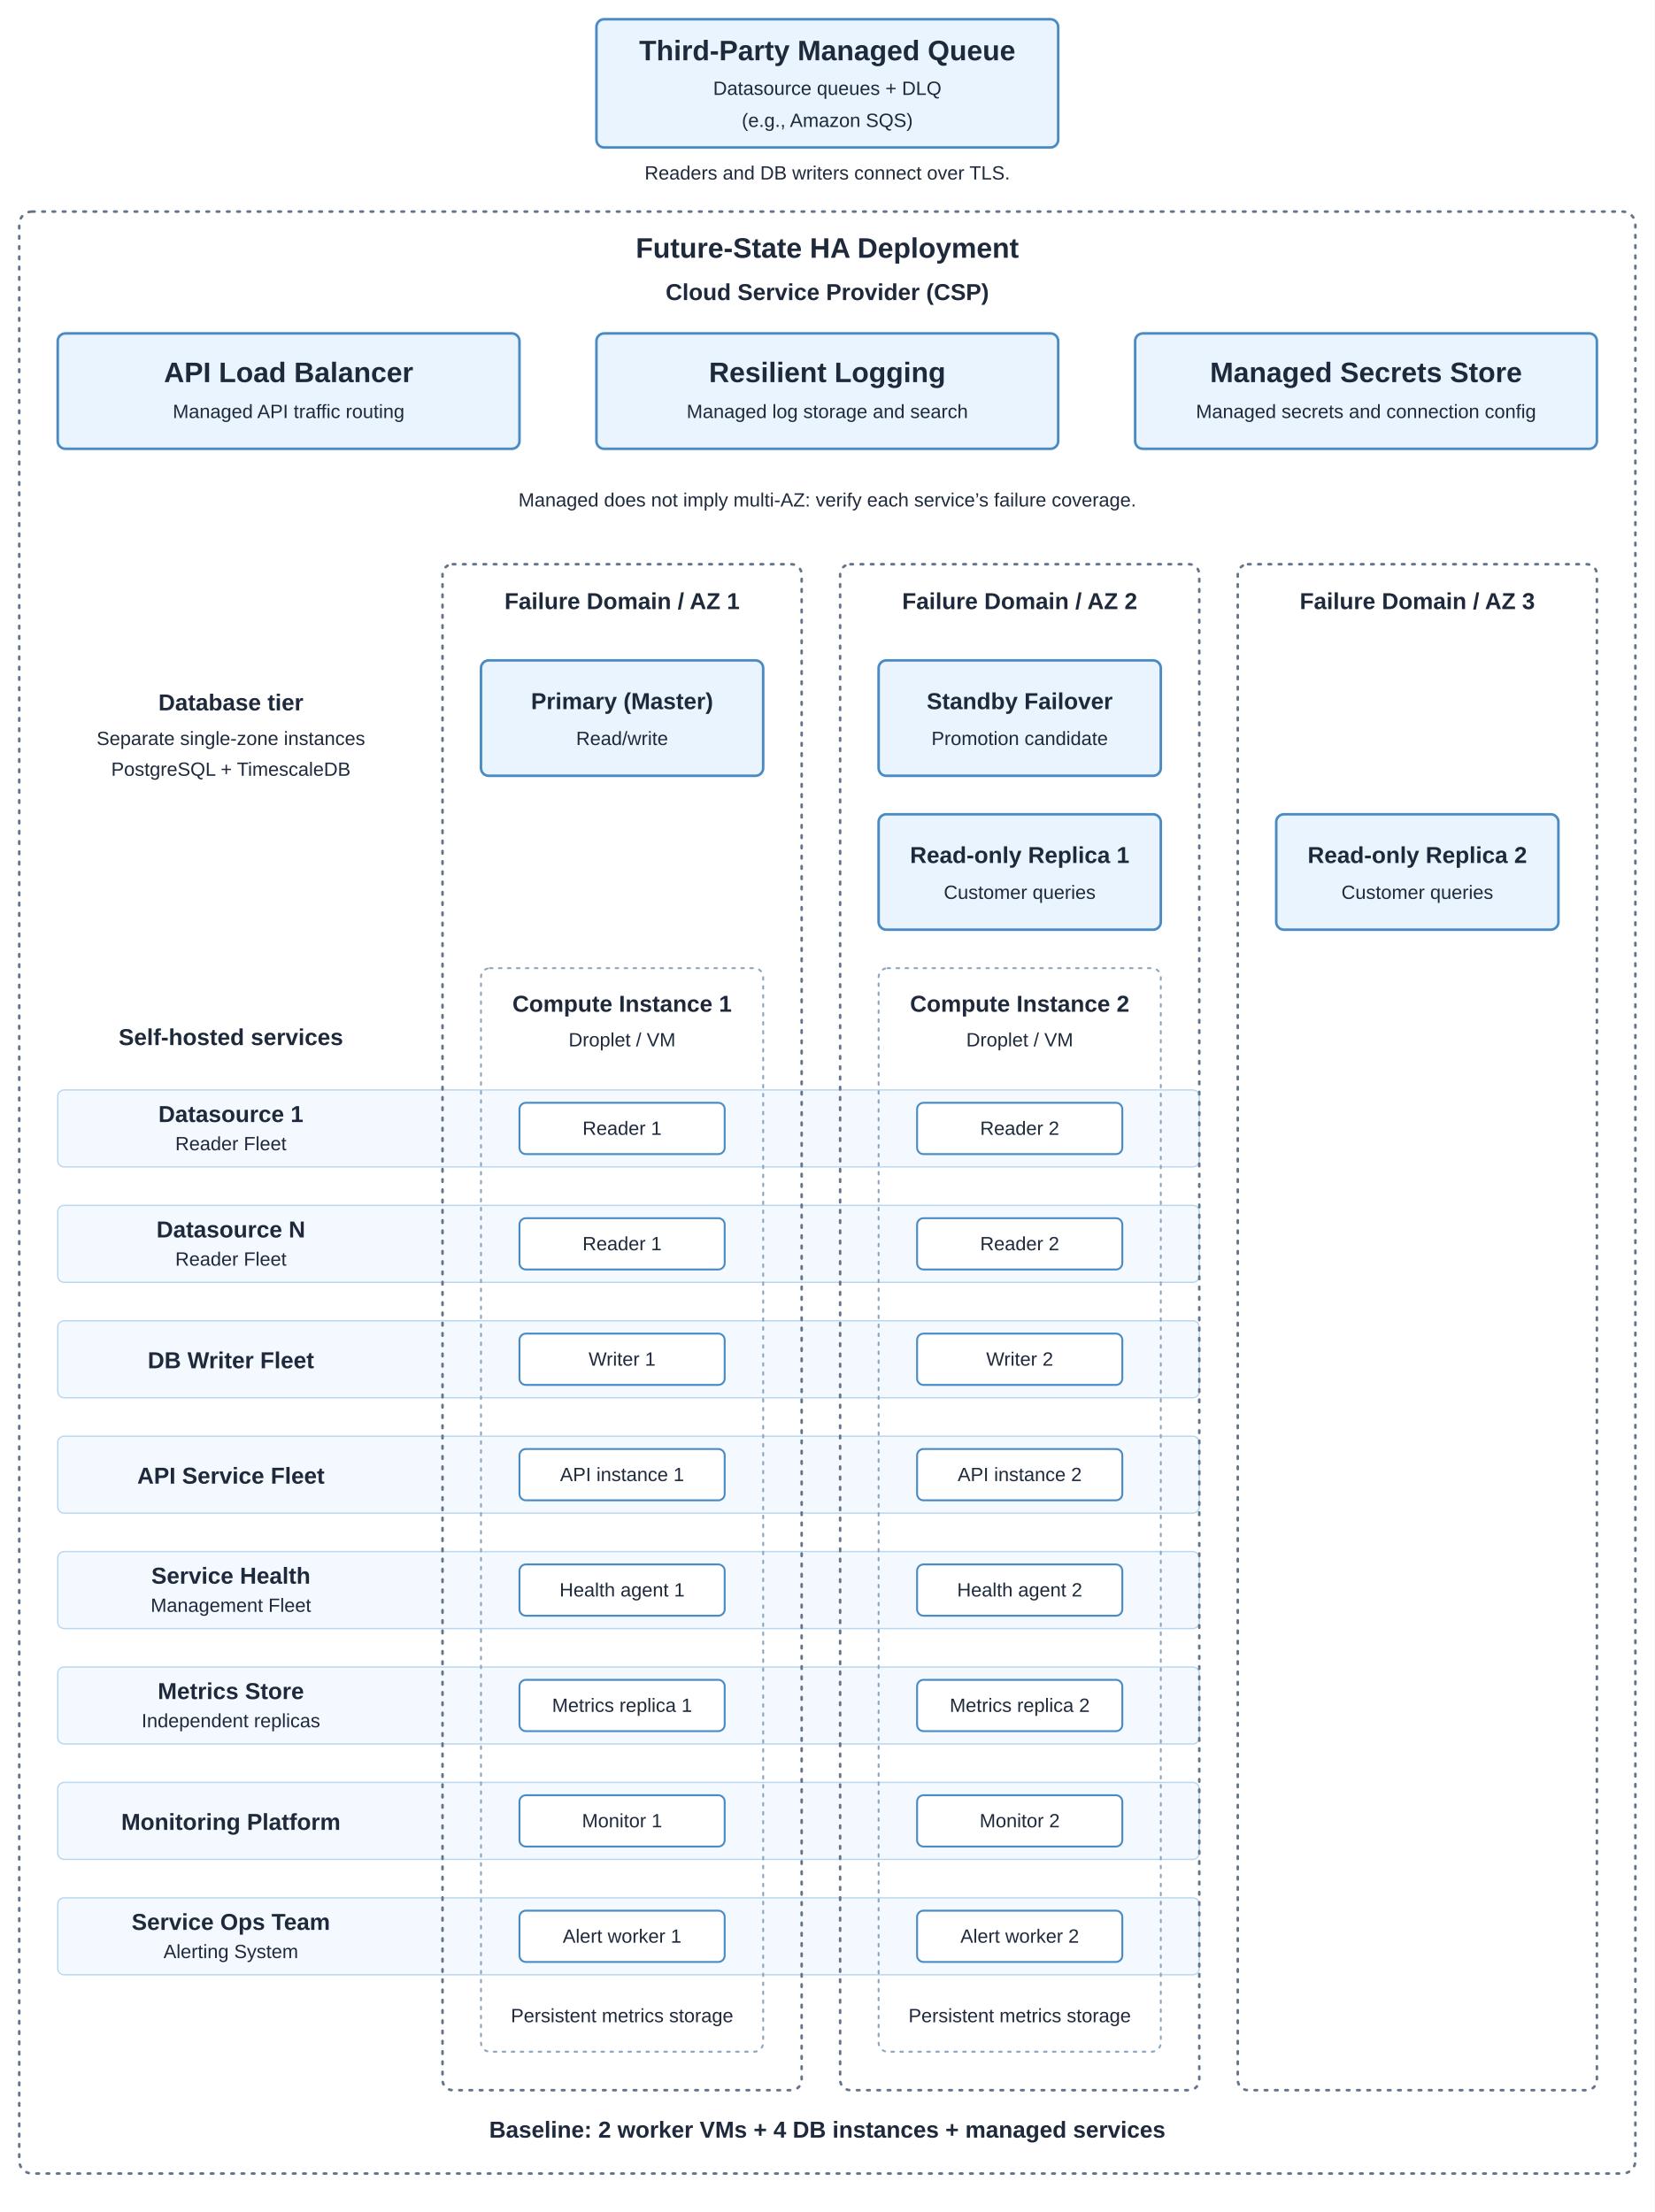
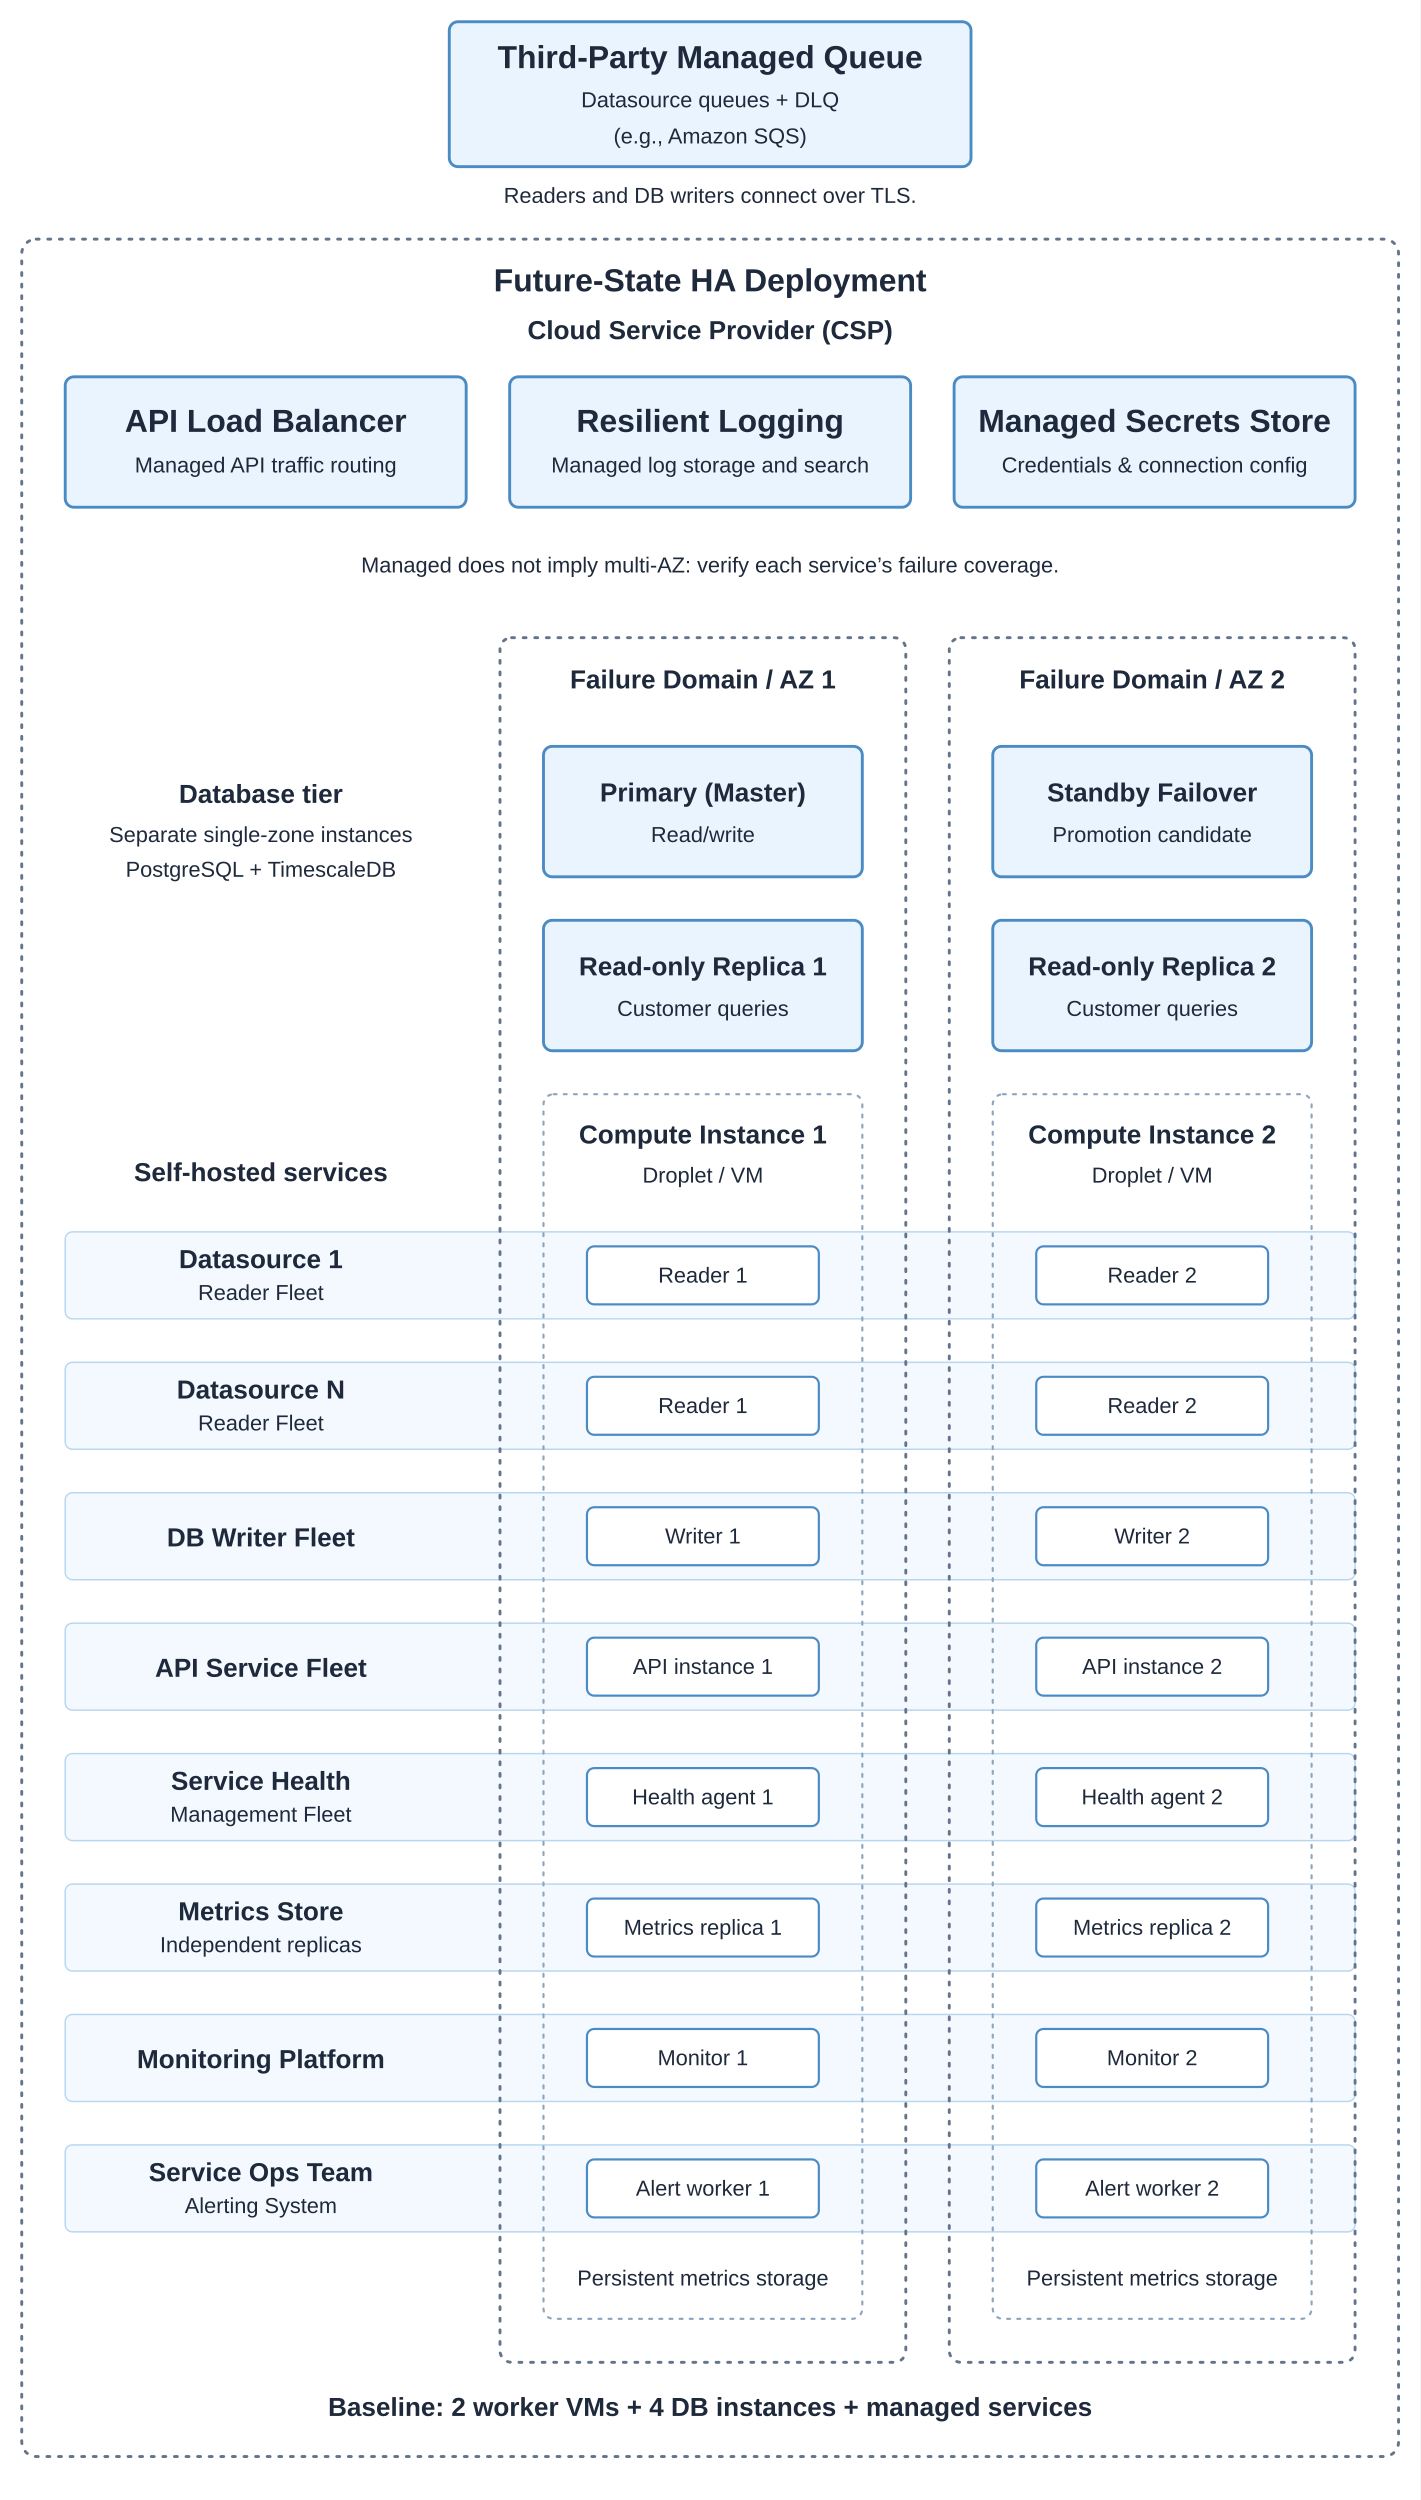
- <svg xmlns="http://www.w3.org/2000/svg" width="1290" height="1725" viewBox="0 0 1290 1725" role="img" aria-labelledby="deployment-title deployment-description">
+ <svg xmlns="http://www.w3.org/2000/svg" width="980" height="1725" viewBox="0 0 980 1725" role="img" aria-labelledby="deployment-title deployment-description">
  <style>
    text { font-family: Arial, Helvetica, sans-serif; fill: #1e293b; text-anchor: middle; }
    .boundary { fill: none; stroke: #64748b; stroke-width: 2; stroke-dasharray: 2 6; stroke-linecap: round; }
    .compute { fill: none; stroke: #8da6be; stroke-width: 1.5; stroke-dasharray: 2 5; stroke-linecap: round; }
    .node { fill: #eaf4ff; stroke: #4b8bc4; stroke-width: 2; }
    .band { fill: #eaf4ff; fill-opacity: 0.55; stroke: #b7d6ef; stroke-width: 1; }
    .member { fill: #ffffff; stroke: #4b8bc4; stroke-width: 1.5; }
    .title { font-size: 22px; font-weight: 600; }
    .label { font-size: 18px; font-weight: 600; }
    .detail { font-size: 15px; }
  </style>
-   <rect width="1290" height="1725" fill="#ffffff" />
+   <rect width="980" height="1725" fill="#ffffff" />
  <g aria-label="Third-party managed message queue, outside the application CSP">
-     <rect class="node" x="465" y="15" width="360" height="100" rx="6" />
-     <text class="title" x="645" y="47">Third-Party Managed Queue</text>
-     <text class="detail" x="645" y="74">Datasource queues + DLQ</text>
-     <text class="detail" x="645" y="99">(e.g., Amazon SQS)</text>
+     <rect class="node" x="310" y="15" width="360" height="100" rx="6" />
+     <text class="title" x="490" y="47">Third-Party Managed Queue</text>
+     <text class="detail" x="490" y="74">Datasource queues + DLQ</text>
+     <text class="detail" x="490" y="99">(e.g., Amazon SQS)</text>
  </g>
-   <text class="detail" x="645" y="140">Readers and DB writers connect over TLS.</text>
+   <text class="detail" x="490" y="140">Readers and DB writers connect over TLS.</text>
  <g transform="translate(0, 150)">
-     <rect class="boundary" x="15" y="15" width="1260" height="1530" rx="10" />
-     <text class="title" x="645" y="51">Future-State HA Deployment</text>
-     <text class="label" x="645" y="84">Cloud Service Provider (CSP)</text>
+     <rect class="boundary" x="15" y="15" width="950" height="1530" rx="10" />
+     <text class="title" x="490" y="51">Future-State HA Deployment</text>
+     <text class="label" x="490" y="84">Cloud Service Provider (CSP)</text>
    <g aria-label="API Load Balancer, managed service; verify failure coverage">
-       <rect class="node" x="45" y="110" width="360" height="90" rx="6" />
-       <text class="title" x="225" y="148">API Load Balancer</text>
-       <text class="detail" x="225" y="176">Managed API traffic routing</text>
+       <rect class="node" x="45" y="110" width="276.666" height="90" rx="6" />
+       <text class="title" x="183.333" y="148">API Load Balancer</text>
+       <text class="detail" x="183.333" y="176">Managed API traffic routing</text>
    </g>
    <g aria-label="Resilient Logging, managed service; verify failure coverage">
-       <rect class="node" x="465" y="110" width="360" height="90" rx="6" />
-       <text class="title" x="645" y="148">Resilient Logging</text>
-       <text class="detail" x="645" y="176">Managed log storage and search</text>
+       <rect class="node" x="351.667" y="110" width="276.666" height="90" rx="6" />
+       <text class="title" x="490" y="148">Resilient Logging</text>
+       <text class="detail" x="490" y="176">Managed log storage and search</text>
    </g>
    <g aria-label="Managed Secrets Store, managed service; verify failure coverage">
-       <rect class="node" x="885" y="110" width="360" height="90" rx="6" />
-       <text class="title" x="1065" y="148">Managed Secrets Store</text>
-       <text class="detail" x="1065" y="176">Managed secrets and connection config</text>
+       <rect class="node" x="658.334" y="110" width="276.666" height="90" rx="6" />
+       <text class="title" x="796.667" y="148">Managed Secrets Store</text>
+       <text class="detail" x="796.667" y="176">Credentials &amp; connection config</text>
    </g>
-     <text class="detail" x="645" y="245">Managed does not imply multi-AZ: verify each service’s failure coverage.</text>
+     <text class="detail" x="490" y="245">Managed does not imply multi-AZ: verify each service’s failure coverage.</text>
    <rect class="band" x="45" y="700" width="890" height="60" rx="5" />
    <rect class="band" x="45" y="790" width="890" height="60" rx="5" />
    <rect class="band" x="45" y="880" width="890" height="60" rx="5" />
    <rect class="band" x="45" y="970" width="890" height="60" rx="5" />
    <rect class="band" x="45" y="1060" width="890" height="60" rx="5" />
    <rect class="band" x="45" y="1150" width="890" height="60" rx="5" />
    <rect class="band" x="45" y="1240" width="890" height="60" rx="5" />
    <rect class="band" x="45" y="1330" width="890" height="60" rx="5" />
    <g aria-label="Failure Domain or Availability Zone 1, Compute Instance 1">
      <rect class="boundary" x="345" y="290" width="280" height="1190" rx="8" />
      <text class="label" x="485" y="325">Failure Domain / AZ 1</text>
      <rect class="compute" x="375" y="605" width="220" height="845" rx="7" />
      <text class="label" x="485" y="639">Compute Instance 1</text>
      <text class="detail" x="485" y="666">Droplet / VM</text>
      <text class="detail" x="485" y="1427">Persistent metrics storage</text>
    </g>
    <g aria-label="Failure Domain or Availability Zone 2, Compute Instance 2">
      <rect class="boundary" x="655" y="290" width="280" height="1190" rx="8" />
      <text class="label" x="795" y="325">Failure Domain / AZ 2</text>
      <rect class="compute" x="685" y="605" width="220" height="845" rx="7" />
      <text class="label" x="795" y="639">Compute Instance 2</text>
      <text class="detail" x="795" y="666">Droplet / VM</text>
      <text class="detail" x="795" y="1427">Persistent metrics storage</text>
    </g>
-     <g aria-label="Failure Domain or Availability Zone 3, database replica only">
-       <rect class="boundary" x="965" y="290" width="280" height="1190" rx="8" />
-       <text class="label" x="1105" y="325">Failure Domain / AZ 3</text>
-     </g>
    <text class="label" x="180" y="404">Database tier</text>
    <text class="detail" x="180" y="431">Separate single-zone instances</text>
    <text class="detail" x="180" y="455">PostgreSQL + TimescaleDB</text>
    <g aria-label="Primary database in failure domain 1">
      <rect class="node" x="375" y="365" width="220" height="90" rx="6" />
      <text class="label" x="485" y="403">Primary (Master)</text>
      <text class="detail" x="485" y="431">Read/write</text>
    </g>
    <g aria-label="Standby failover database in failure domain 2">
      <rect class="node" x="685" y="365" width="220" height="90" rx="6" />
      <text class="label" x="795" y="403">Standby Failover</text>
      <text class="detail" x="795" y="431">Promotion candidate</text>
    </g>
-     <g aria-label="Read-only replica 2 in failure domain 3">
-       <rect class="node" x="995" y="485" width="220" height="90" rx="6" />
-       <text class="label" x="1105" y="523">Read-only Replica 2</text>
-       <text class="detail" x="1105" y="551">Customer queries</text>
+     <g aria-label="Read-only replica 2 in failure domain 2">
+       <rect class="node" x="685" y="485" width="220" height="90" rx="6" />
+       <text class="label" x="795" y="523">Read-only Replica 2</text>
+       <text class="detail" x="795" y="551">Customer queries</text>
    </g>
-     <g aria-label="Read-only replica 1 in failure domain 2">
-       <rect class="node" x="685" y="485" width="220" height="90" rx="6" />
-       <text class="label" x="795" y="523">Read-only Replica 1</text>
-       <text class="detail" x="795" y="551">Customer queries</text>
+     <g aria-label="Read-only replica 1 in failure domain 1">
+       <rect class="node" x="375" y="485" width="220" height="90" rx="6" />
+       <text class="label" x="485" y="523">Read-only Replica 1</text>
+       <text class="detail" x="485" y="551">Customer queries</text>
    </g>
    <text class="label" x="180" y="665">Self-hosted services</text>
    <g aria-label="Datasource 1 Reader Fleet, one member per worker VM">
      <text class="label" x="180" y="725">Datasource 1</text>
      <text class="detail" x="180" y="747">Reader Fleet</text>
      <rect class="member" x="405" y="710" width="160" height="40" rx="5" />
      <text class="detail" x="485" y="735">Reader 1</text>
      <rect class="member" x="715" y="710" width="160" height="40" rx="5" />
      <text class="detail" x="795" y="735">Reader 2</text>
    </g>
    <g aria-label="Datasource N Reader Fleet, one member per worker VM">
      <text class="label" x="180" y="815">Datasource N</text>
      <text class="detail" x="180" y="837">Reader Fleet</text>
      <rect class="member" x="405" y="800" width="160" height="40" rx="5" />
      <text class="detail" x="485" y="825">Reader 1</text>
      <rect class="member" x="715" y="800" width="160" height="40" rx="5" />
      <text class="detail" x="795" y="825">Reader 2</text>
    </g>
    <g aria-label="DB Writer Fleet , one member per worker VM">
      <text class="label" x="180" y="917">DB Writer Fleet</text>
      <rect class="member" x="405" y="890" width="160" height="40" rx="5" />
      <text class="detail" x="485" y="915">Writer 1</text>
      <rect class="member" x="715" y="890" width="160" height="40" rx="5" />
      <text class="detail" x="795" y="915">Writer 2</text>
    </g>
    <g aria-label="API Service Fleet , one member per worker VM">
      <text class="label" x="180" y="1007">API Service Fleet</text>
      <rect class="member" x="405" y="980" width="160" height="40" rx="5" />
      <text class="detail" x="485" y="1005">API instance 1</text>
      <rect class="member" x="715" y="980" width="160" height="40" rx="5" />
      <text class="detail" x="795" y="1005">API instance 2</text>
    </g>
    <g aria-label="Service Health Management Fleet, one member per worker VM">
      <text class="label" x="180" y="1085">Service Health</text>
      <text class="detail" x="180" y="1107">Management Fleet</text>
      <rect class="member" x="405" y="1070" width="160" height="40" rx="5" />
      <text class="detail" x="485" y="1095">Health agent 1</text>
      <rect class="member" x="715" y="1070" width="160" height="40" rx="5" />
      <text class="detail" x="795" y="1095">Health agent 2</text>
    </g>
    <g aria-label="Metrics Store, one independent replica per worker VM">
      <text class="label" x="180" y="1175">Metrics Store</text>
      <text class="detail" x="180" y="1197">Independent replicas</text>
      <rect class="member" x="405" y="1160" width="160" height="40" rx="5" />
      <text class="detail" x="485" y="1185">Metrics replica 1</text>
      <rect class="member" x="715" y="1160" width="160" height="40" rx="5" />
      <text class="detail" x="795" y="1185">Metrics replica 2</text>
    </g>
    <g aria-label="Monitoring Platform , one member per worker VM">
      <text class="label" x="180" y="1277">Monitoring Platform</text>
      <rect class="member" x="405" y="1250" width="160" height="40" rx="5" />
      <text class="detail" x="485" y="1275">Monitor 1</text>
      <rect class="member" x="715" y="1250" width="160" height="40" rx="5" />
      <text class="detail" x="795" y="1275">Monitor 2</text>
    </g>
    <g aria-label="Service Ops Team Alerting System, one member per worker VM">
      <text class="label" x="180" y="1355">Service Ops Team</text>
      <text class="detail" x="180" y="1377">Alerting System</text>
      <rect class="member" x="405" y="1340" width="160" height="40" rx="5" />
      <text class="detail" x="485" y="1365">Alert worker 1</text>
      <rect class="member" x="715" y="1340" width="160" height="40" rx="5" />
      <text class="detail" x="795" y="1365">Alert worker 2</text>
    </g>
-     <text class="label" x="645" y="1517">Baseline: 2 worker VMs + 4 DB instances + managed services</text>
+     <text class="label" x="490" y="1517">Baseline: 2 worker VMs + 4 DB instances + managed services</text>
  </g>
</svg>
